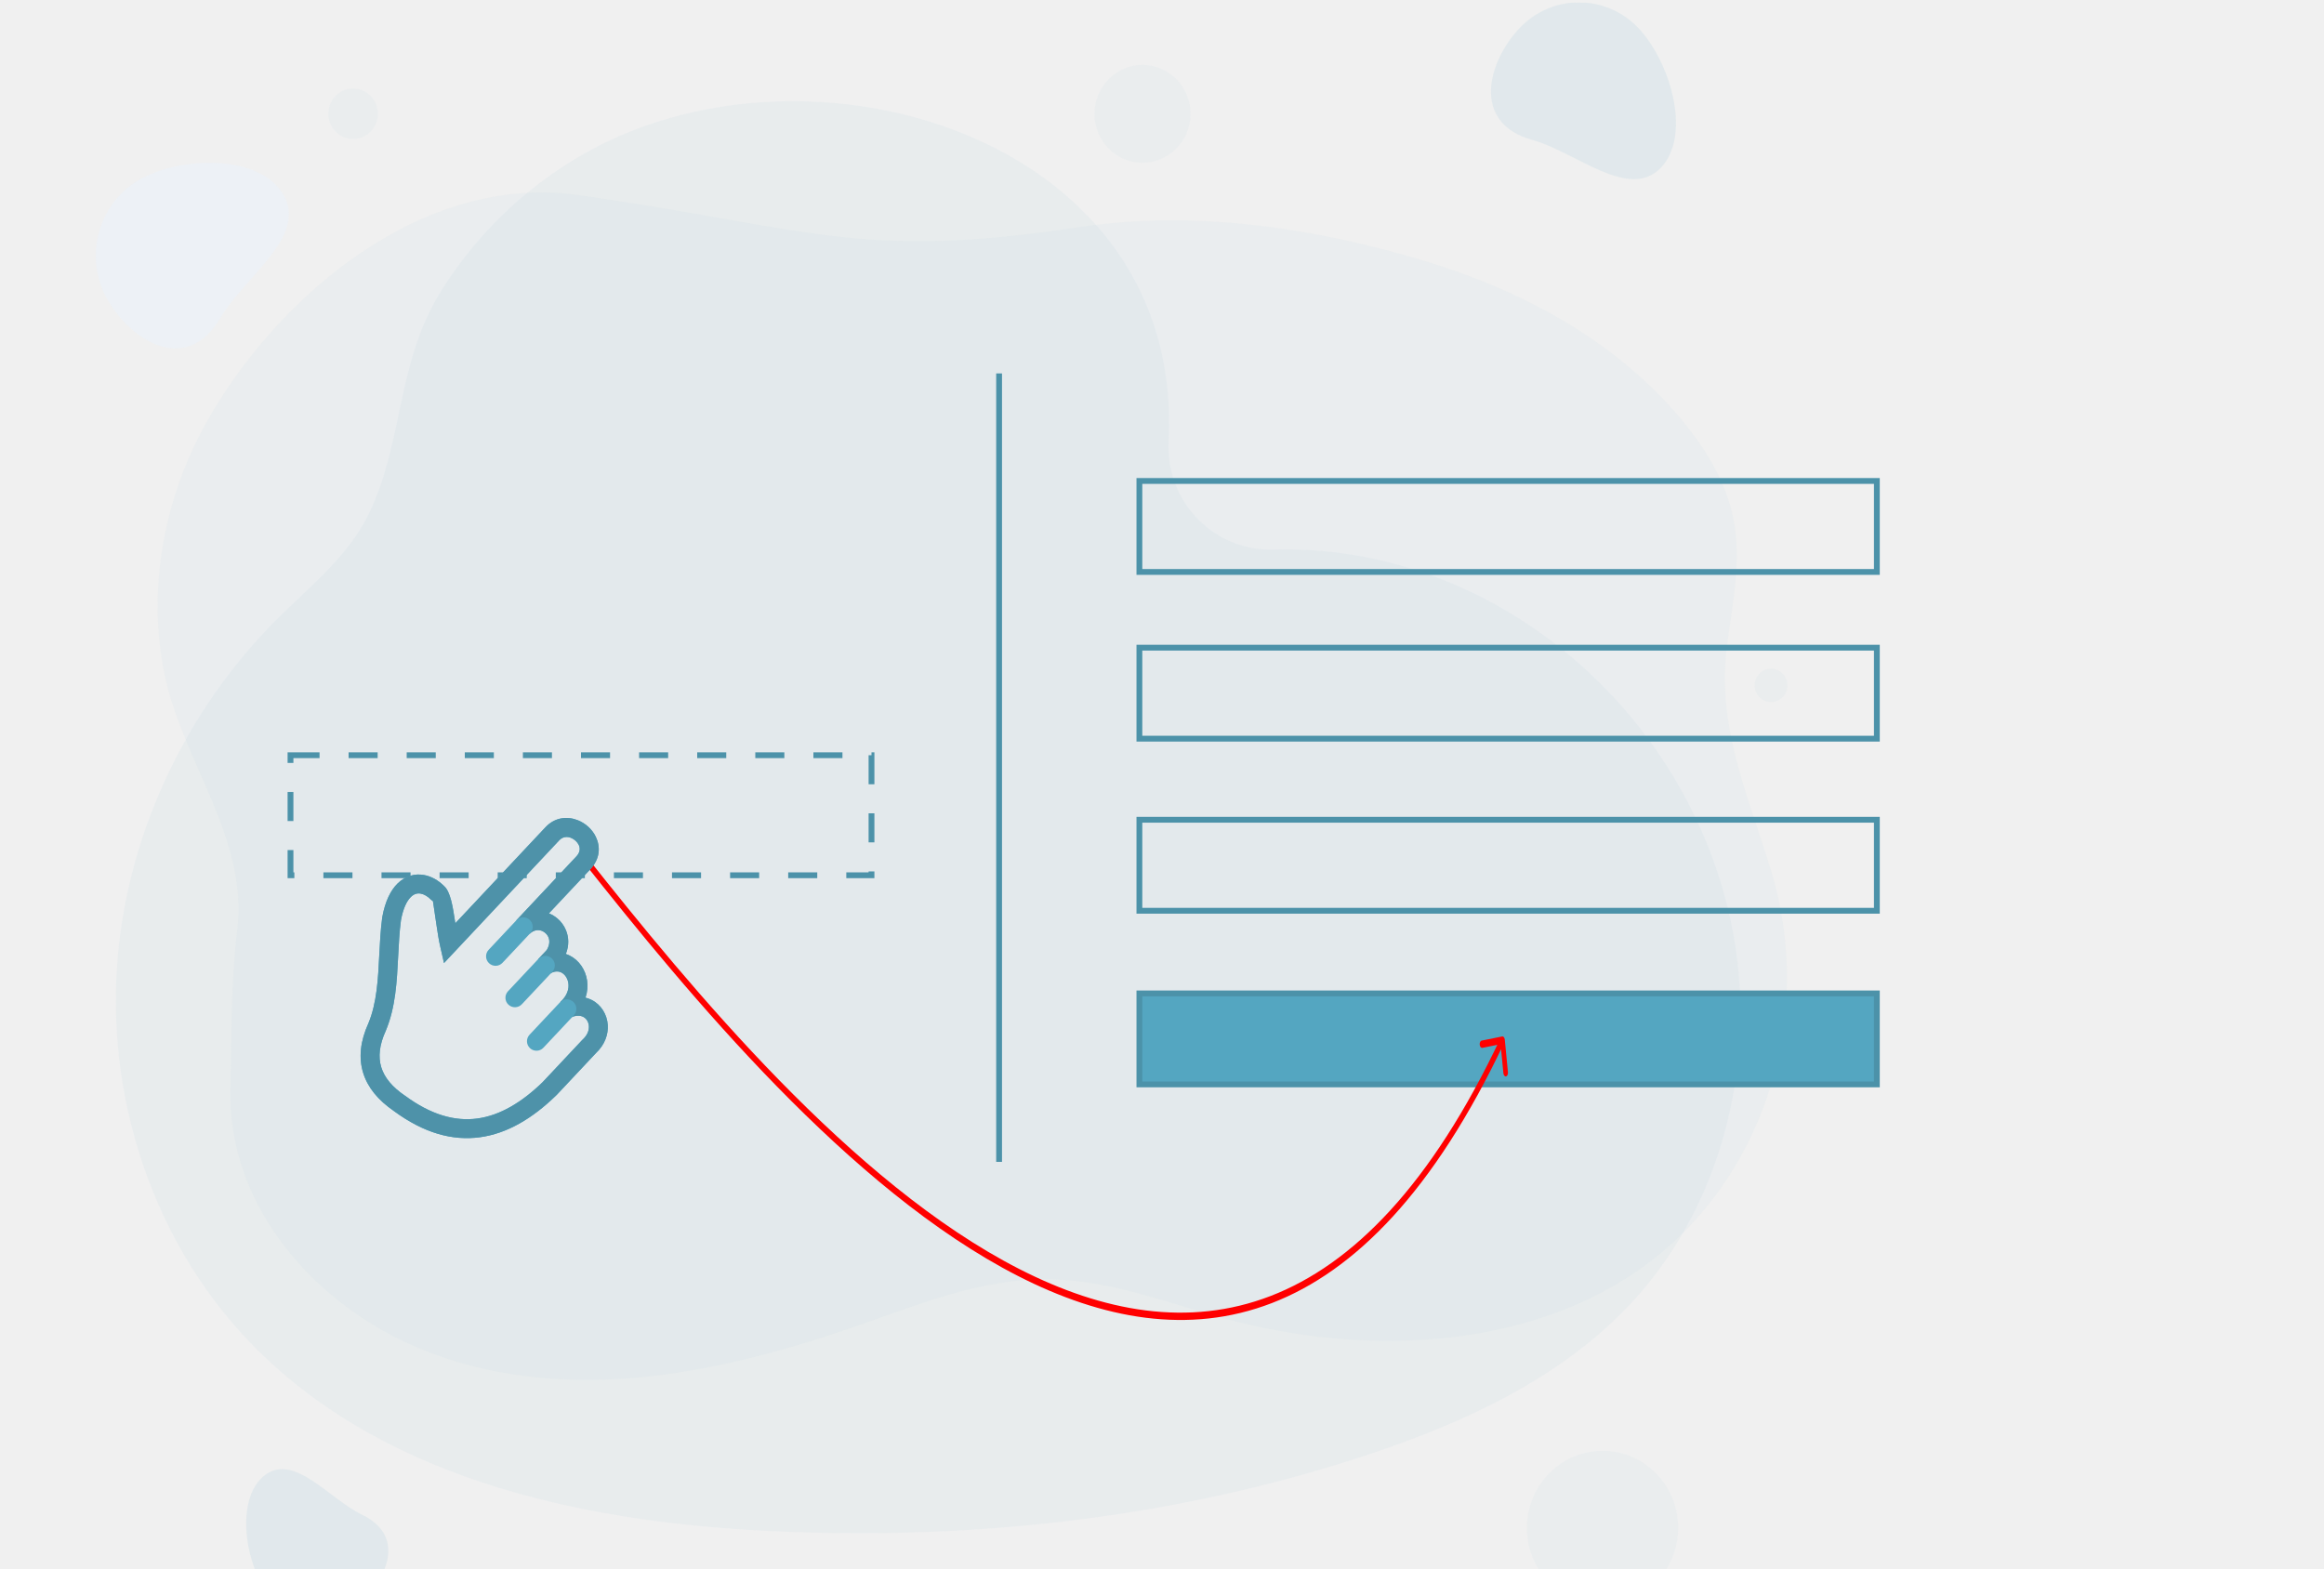
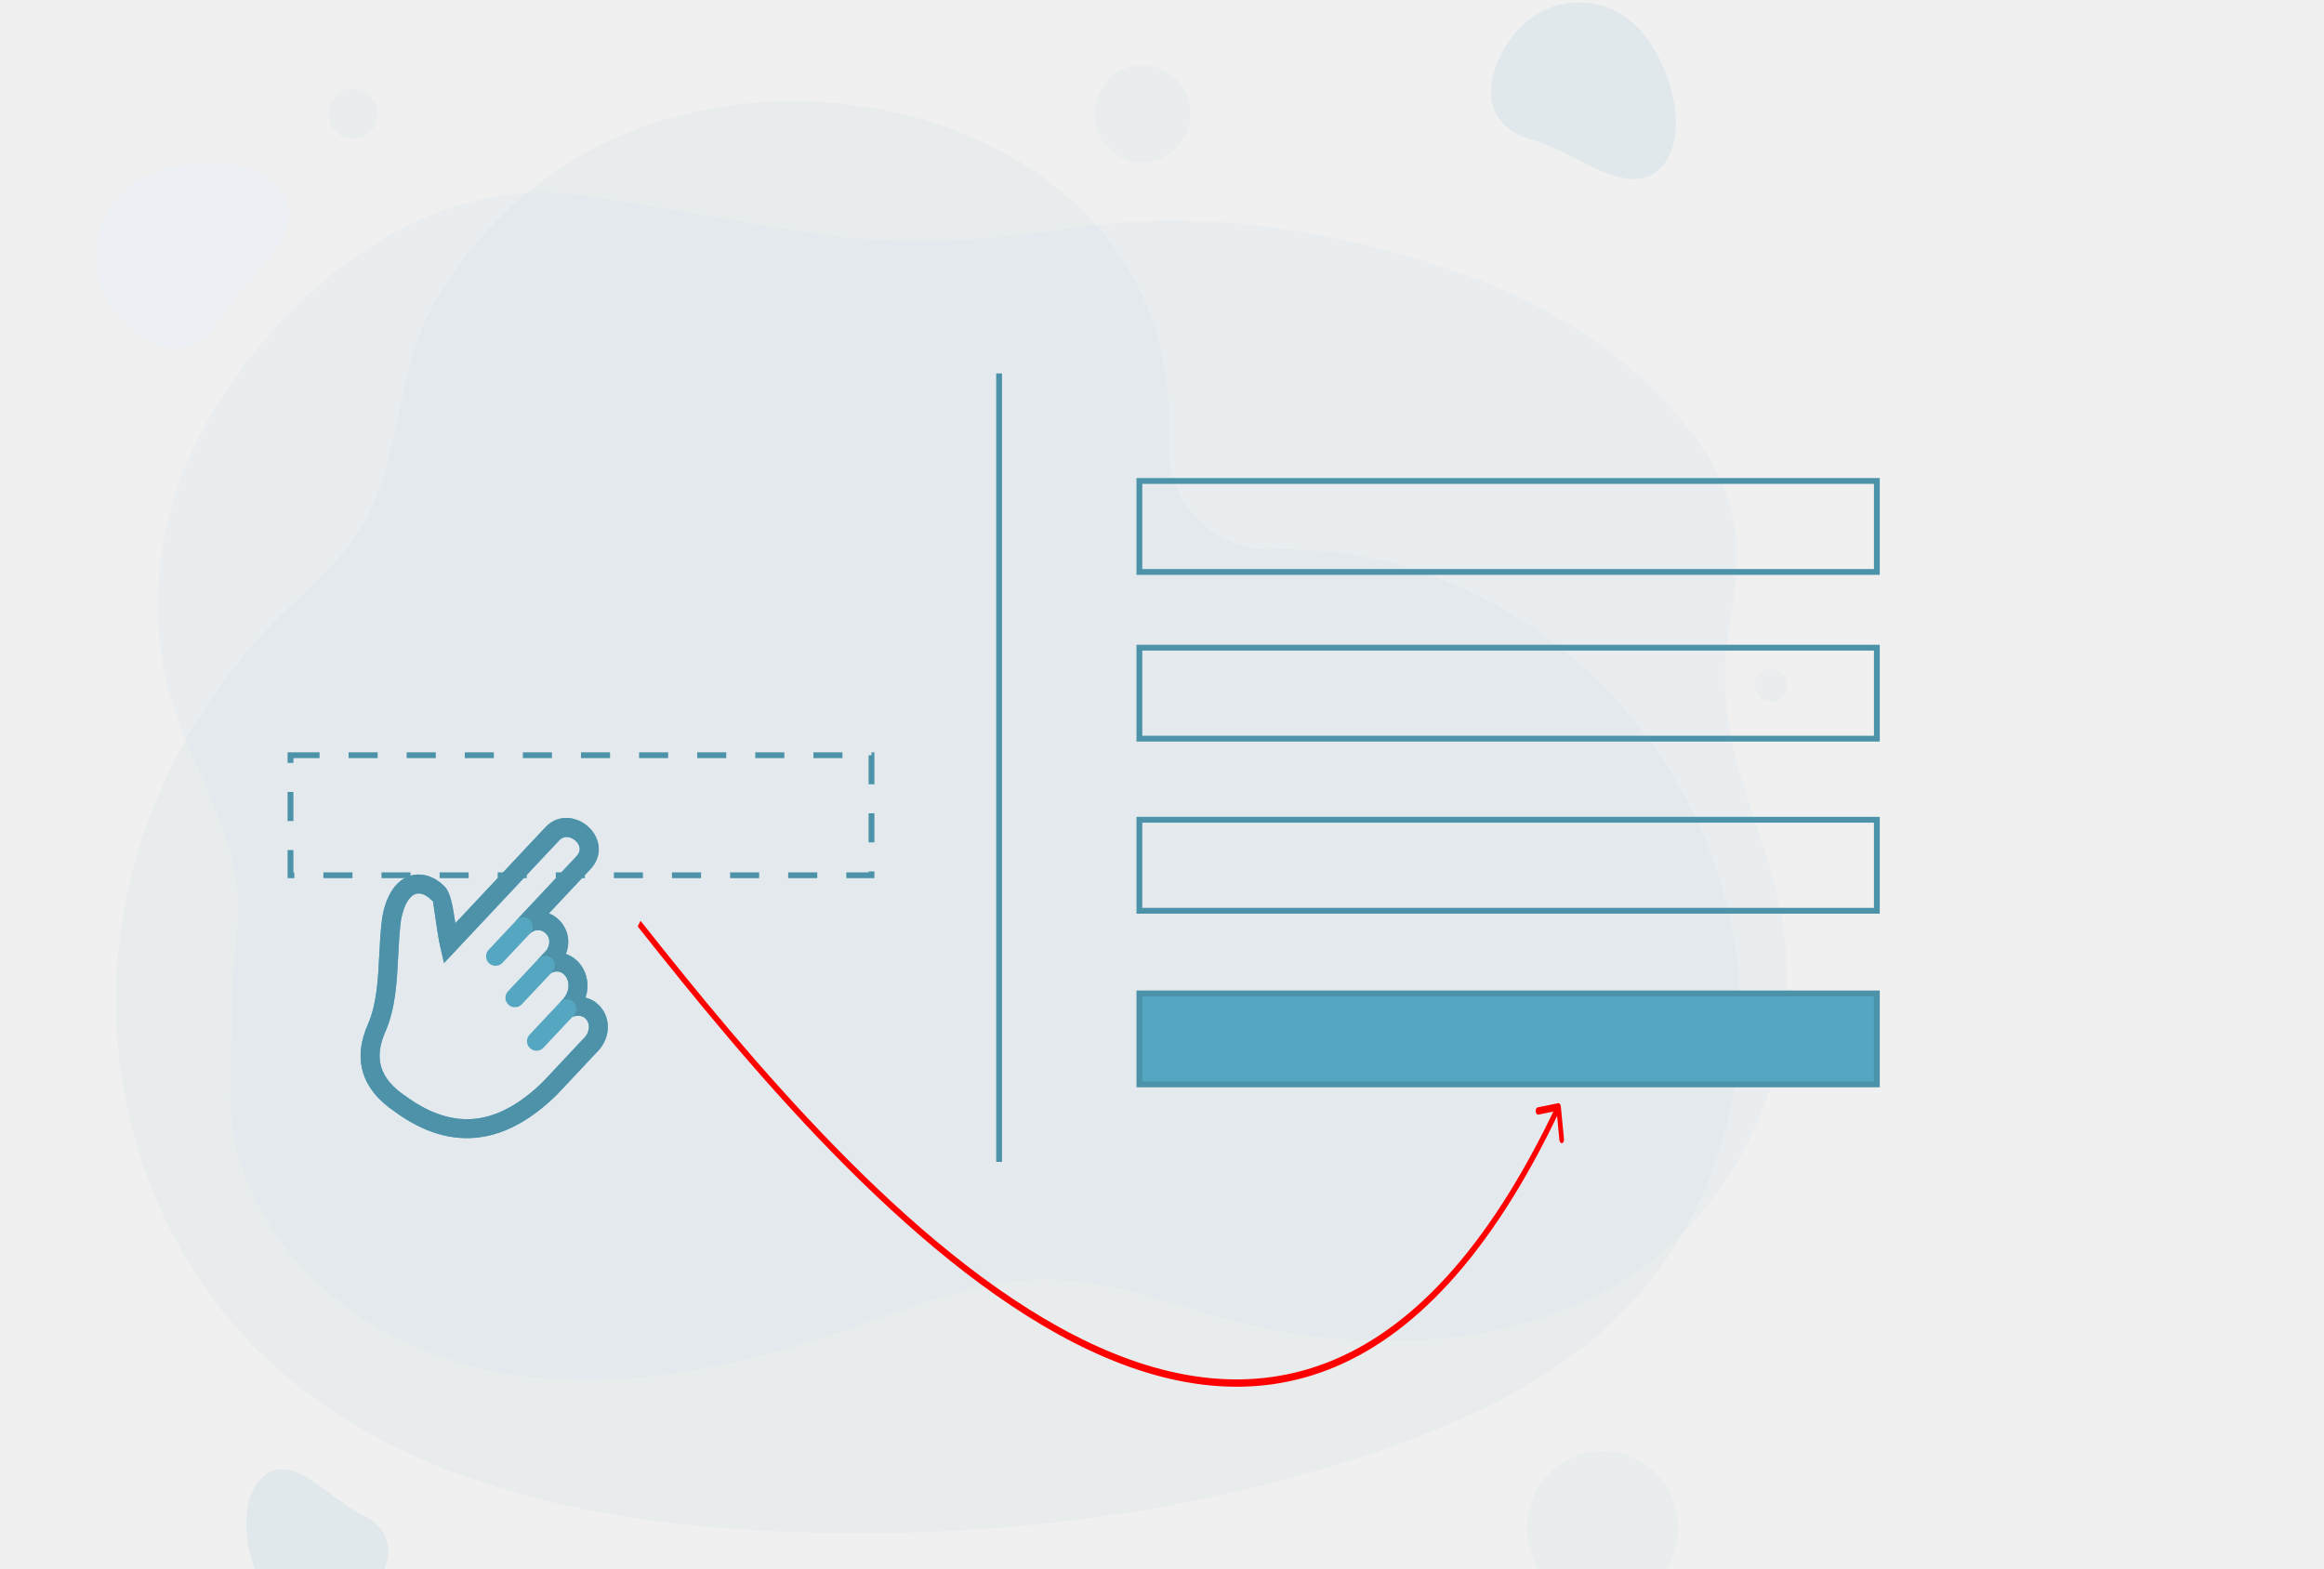
<svg xmlns="http://www.w3.org/2000/svg" width="400" height="270" viewBox="0 0 400 270" fill="none">
  <g clip-path="url(#clip0_21811_110073)">
    <g opacity="0.41">
      <path d="M20.436 181.515C19.922 176.701 19.801 171.849 20.093 167.016C21.472 144.322 31.762 122.44 47.718 106.546C53.41 100.876 59.959 95.719 63.484 88.444C69.423 76.19 68.242 62.535 75.763 50.351C83.29 38.154 94.666 28.349 107.77 22.926C146.848 6.765 203.698 26.7 201.126 75.829C201.119 76.006 201.107 76.26 201.107 76.584C200.948 86.77 209.193 94.888 219.146 94.603C255.899 93.55 288.936 120.728 297.53 156.912C303.057 180.183 297.225 206.32 281.193 223.845C269.226 236.923 252.679 244.636 236.011 250.217C202.599 261.405 167.041 265.262 131.927 263.517C99.055 261.887 64.081 254.13 41.646 229.598C29.679 216.513 22.336 199.312 20.424 181.508L20.436 181.515Z" fill="#a5c9db3d" />
    </g>
    <g opacity="0.31">
      <path d="M204.911 19.765C205.009 15.111 201.387 11.26 196.82 11.163C192.254 11.067 188.472 14.762 188.374 19.416C188.275 24.071 191.897 27.922 196.464 28.018C201.03 28.114 204.812 24.419 204.911 19.765Z" fill="#a5c9db3d" />
    </g>
    <g opacity="0.31">
      <path d="M56.514 19.811C56.634 22.208 58.641 24.054 60.992 23.927C63.348 23.8 65.159 21.758 65.038 19.354C64.917 16.956 62.91 15.111 60.56 15.238C58.203 15.364 56.393 17.407 56.514 19.811Z" fill="#a5c9db3d" />
    </g>
    <g opacity="0.31">
      <path d="M302.008 118.121C302.09 119.707 303.412 120.931 304.974 120.848C306.531 120.766 307.731 119.409 307.649 117.823C307.566 116.237 306.245 115.013 304.682 115.096C303.126 115.178 301.925 116.535 302.008 118.121Z" fill="#a5c9db3d" />
    </g>
    <g opacity="0.31">
      <path d="M288.843 263.282C288.997 255.952 283.293 249.888 276.103 249.738C268.913 249.588 262.96 255.408 262.806 262.738C262.652 270.068 268.356 276.132 275.546 276.282C282.736 276.432 288.69 270.612 288.843 263.282Z" fill="#a5c9db3d" />
    </g>
    <path opacity="0.8" d="M18.475 51.537C14.397 44.37 16.798 35.192 23.83 31.031C30.862 26.87 44.747 26.414 48.825 33.581C52.903 40.748 42.105 47.649 37.919 54.752C32.081 64.659 22.553 58.704 18.482 51.537H18.475Z" fill="#ECF1F7" />
    <path opacity="0.8" d="M61.37 276.088C56.32 279.805 49.275 278.644 45.636 273.494C41.996 268.344 40.611 257.587 45.667 253.87C50.717 250.153 56.694 258.018 62.322 260.733C70.167 264.513 66.432 272.371 61.376 276.088H61.37Z" fill="#a5c9db3d" />
    <path opacity="0.8" d="M261.572 4.805C267.048 -0.942 276.049 -1.075 281.677 4.5C287.304 10.075 291.344 23.122 285.869 28.868C280.393 34.615 271.278 26.185 263.707 24.08C253.143 21.143 256.097 10.551 261.572 4.805Z" fill="#a5c9db3d" />
    <path opacity="0.32" d="M30.73 83.35C27.033 93.98 26.023 105.593 28.417 116.578C31.632 131.35 42.716 144.34 40.829 160.095C39.699 169.551 39.895 178.215 39.667 187.507C39.197 206.579 52.549 222.372 68.206 230.275C80.923 236.694 95.387 238.387 109.342 237.163C121.906 236.059 134.274 232.768 146.216 228.683C157.725 224.751 168.892 219.86 181.304 220.228C191.626 220.533 201.192 224.364 210.987 227.021C234.369 233.37 262.032 232.469 281.907 218.706C303.695 203.624 312.492 175 304.876 149.985C300.792 136.57 295.342 124.938 297.311 110.648C298.283 103.614 299.731 96.46 298.391 89.489C297.158 83.071 293.639 77.299 289.46 72.276C278.191 58.722 262.159 50.077 245.485 44.996C226.568 39.231 205.575 36.085 185.909 39.072C147.708 44.876 139.393 39.231 99.458 33.567C72.704 29.774 47.594 51.016 35.398 72.923C33.55 76.246 31.987 79.741 30.73 83.35Z" fill="#a5c9db3d" />
    <line x1="171.961" y1="64.28" x2="171.961" y2="200" stroke="#4c92a9" />
    <rect x="196.109" y="82.79" width="126.931" height="15.663" stroke="#4c92a9" />
    <rect x="196.109" y="111.487" width="126.931" height="15.663" stroke="#4c92a9" />
    <rect x="196.109" y="141.11" width="126.931" height="15.663" stroke="#4c92a9" />
    <rect x="196.109" y="171" width="126.931" height="15.663" stroke="#4c92a9" fill="#54a6c1" />
    <rect x="50" y="130" width="100" height="20.663" stroke="#4c92a9" stroke-dasharray="5 5" />
-     <g transform="rotate(50) translate(-20 -190) skewX(25)">
+     <g transform="rotate(50) translate(-5 -190) skewX(25)">
      <path d="M273.851 106.624C273.657 106.428 273.34 106.426 273.144 106.62L269.945 109.785C269.748 109.979 269.747 110.295 269.941 110.492C270.135 110.688 270.452 110.69 270.648 110.496L273.492 107.683L276.305 110.527C276.499 110.723 276.815 110.725 277.012 110.53C277.208 110.336 277.21 110.02 277.016 109.823L273.851 106.624ZM100.528 208.427C129.931 209.283 173.118 209.649 209.033 196.961C226.999 190.614 243.175 180.99 254.895 166.5C266.621 152.003 273.855 132.674 273.996 106.978L272.996 106.973C272.856 132.472 265.683 151.573 254.118 165.871C242.547 180.176 226.549 189.712 208.699 196.018C172.983 208.636 129.973 208.284 100.558 207.428L100.528 208.427Z" fill="red" />
    </g>
    <g clip-path="url(#clip1_21811_110073)" transform="translate(-1 -65)">
      <path fill-rule="evenodd" clip-rule="evenodd" d="M96.753 253.53C92.621 257.558 88.259 260.131 83.593 260.761C78.877 261.397 73.953 260.052 68.769 256.228L68.771 256.225C66.067 254.369 64.278 252.192 63.502 249.661C62.717 247.098 62.989 244.256 64.421 241.109C65.862 237.632 66.071 233.521 66.279 229.411C66.388 227.251 66.498 225.092 66.786 222.942L66.797 222.874C67.295 220.108 68.257 218.227 69.437 217.072C70.103 216.421 70.838 215.989 71.605 215.753C72.392 215.512 73.197 215.476 73.988 215.62C75.233 215.847 76.429 216.518 77.428 217.514C78.549 218.493 78.947 221.13 79.344 223.767L79.368 223.923L94.88 207.401C96.531 205.644 98.685 205.47 100.505 206.211C101.159 206.477 101.768 206.869 102.291 207.352C102.813 207.835 103.249 208.413 103.553 209.05C104.37 210.759 104.299 212.827 102.594 214.643L95.479 222.222C96.008 222.433 96.5 222.729 96.934 223.095C97.569 223.631 98.084 224.322 98.412 225.123C98.905 226.323 98.975 227.743 98.392 229.211C98.633 229.292 98.866 229.39 99.092 229.505C99.885 229.909 100.563 230.52 101.073 231.268C101.572 231.998 101.914 232.857 102.048 233.775C102.186 234.719 102.114 235.73 101.776 236.732C102.144 236.822 102.493 236.951 102.819 237.115C103.645 237.527 104.318 238.156 104.799 238.92C105.269 239.667 105.552 240.54 105.607 241.457C105.703 243.062 105.111 244.806 103.617 246.228L96.805 253.484L96.753 253.53ZM83.154 257.535C87.055 257.008 90.799 254.77 94.425 251.249L94.422 251.247L101.239 243.987L101.318 243.912C102.09 243.196 102.399 242.369 102.356 241.638C102.334 241.275 102.227 240.937 102.05 240.655C101.883 240.39 101.649 240.172 101.363 240.028C100.842 239.768 100.114 239.756 99.235 240.144L97.469 237.454C98.607 236.415 98.969 235.233 98.824 234.243C98.761 233.811 98.609 233.42 98.39 233.1C98.183 232.797 97.918 232.555 97.617 232.401C97.102 232.139 96.426 232.146 95.691 232.577L93.673 230.053L95.114 228.519C95.605 227.692 95.642 226.935 95.403 226.351C95.28 226.052 95.081 225.787 94.833 225.577C94.588 225.371 94.299 225.223 93.994 225.154C93.425 225.024 92.767 225.173 92.184 225.723L89.871 223.42L100.211 212.406C100.841 211.736 100.892 211.022 100.621 210.457C100.493 210.19 100.305 209.942 100.076 209.731C99.847 209.519 99.577 209.345 99.286 209.227C98.625 208.958 97.85 209.015 97.263 209.639L77.42 230.775L76.736 227.781C76.518 226.825 76.324 225.535 76.129 224.245C75.819 222.186 75.533 220.14 75.521 220.133L75.183 219.868C74.631 219.304 74.014 218.933 73.415 218.824C73.127 218.772 72.841 218.782 72.573 218.865C72.285 218.953 71.997 219.126 71.723 219.395C70.996 220.107 70.379 221.394 70.011 223.407C69.747 225.388 69.64 227.486 69.534 229.583C69.311 233.985 69.088 238.388 67.406 242.413L67.385 242.463C66.301 244.842 66.071 246.915 66.621 248.709C67.177 250.524 68.548 252.139 70.655 253.576L70.706 253.606C75.155 256.89 79.283 258.057 83.154 257.535Z" fill="#54a6c1" />
      <path fill-rule="evenodd" clip-rule="evenodd" d="M96.753 253.53C92.621 257.558 88.259 260.131 83.593 260.761C78.877 261.397 73.953 260.052 68.769 256.228L68.771 256.225C66.067 254.369 64.278 252.192 63.502 249.661C62.717 247.098 62.989 244.256 64.421 241.109C65.862 237.632 66.071 233.521 66.279 229.411C66.388 227.251 66.498 225.092 66.786 222.942L66.797 222.874C67.295 220.108 68.257 218.227 69.437 217.072C70.103 216.421 70.838 215.989 71.605 215.753C72.392 215.512 73.197 215.476 73.988 215.62C75.233 215.847 76.429 216.518 77.428 217.514C78.549 218.493 78.947 221.13 79.344 223.767L79.368 223.923L94.88 207.401C96.531 205.644 98.685 205.47 100.505 206.211C101.159 206.477 101.768 206.869 102.291 207.352C102.813 207.835 103.249 208.413 103.553 209.05C104.37 210.759 104.299 212.827 102.594 214.643L95.479 222.222C96.008 222.433 96.5 222.729 96.934 223.095C97.569 223.631 98.084 224.322 98.412 225.123C98.905 226.323 98.975 227.743 98.392 229.211C98.633 229.292 98.866 229.39 99.092 229.505C99.885 229.909 100.563 230.52 101.073 231.268C101.572 231.998 101.914 232.857 102.048 233.775C102.186 234.719 102.114 235.73 101.776 236.732C102.144 236.822 102.493 236.951 102.819 237.115C103.645 237.527 104.318 238.156 104.799 238.92C105.269 239.667 105.552 240.54 105.607 241.457C105.703 243.062 105.111 244.806 103.617 246.228L96.805 253.484L96.753 253.53ZM83.154 257.535C87.055 257.008 90.799 254.77 94.425 251.249L94.422 251.247L101.239 243.987L101.318 243.912C102.09 243.196 102.399 242.369 102.356 241.638C102.334 241.275 102.227 240.937 102.05 240.655C101.883 240.39 101.649 240.172 101.363 240.028C100.842 239.768 100.114 239.756 99.235 240.144L97.469 237.454C98.607 236.415 98.969 235.233 98.824 234.243C98.761 233.811 98.609 233.42 98.39 233.1C98.183 232.797 97.918 232.555 97.617 232.401C97.102 232.139 96.426 232.146 95.691 232.577L93.673 230.053L95.114 228.519C95.605 227.692 95.642 226.935 95.403 226.351C95.28 226.052 95.081 225.787 94.833 225.577C94.588 225.371 94.299 225.223 93.994 225.154C93.425 225.024 92.767 225.173 92.184 225.723L89.871 223.42L100.211 212.406C100.841 211.736 100.892 211.022 100.621 210.457C100.493 210.19 100.305 209.942 100.076 209.731C99.847 209.519 99.577 209.345 99.286 209.227C98.625 208.958 97.85 209.015 97.263 209.639L77.42 230.775L76.736 227.781C76.518 226.825 76.324 225.535 76.129 224.245C75.819 222.186 75.533 220.14 75.521 220.133L75.183 219.868C74.631 219.304 74.014 218.933 73.415 218.824C73.127 218.772 72.841 218.782 72.573 218.865C72.285 218.953 71.997 219.126 71.723 219.395C70.996 220.107 70.379 221.394 70.011 223.407C69.747 225.388 69.64 227.486 69.534 229.583C69.311 233.985 69.088 238.388 67.406 242.413L67.385 242.463C66.301 244.842 66.071 246.915 66.621 248.709C67.177 250.524 68.548 252.139 70.655 253.576L70.706 253.606C75.155 256.89 79.283 258.057 83.154 257.535Z" fill="#4e92a9" />
      <path fill-rule="evenodd" clip-rule="evenodd" d="M89.868 223.421C90.484 222.764 91.518 222.732 92.176 223.35C92.835 223.969 92.868 225.002 92.251 225.659L87.484 230.736C86.867 231.393 85.834 231.425 85.176 230.807C84.517 230.188 84.484 229.155 85.1 228.498L89.868 223.421Z" fill="#54a6c1" />
      <path fill-rule="evenodd" clip-rule="evenodd" d="M93.672 230.053C94.289 229.396 95.322 229.364 95.981 229.982C96.639 230.6 96.673 231.633 96.056 232.29L90.819 237.868C90.203 238.525 89.169 238.557 88.511 237.939C87.852 237.321 87.819 236.288 88.436 235.63L93.672 230.053Z" fill="#54a6c1" />
      <path fill-rule="evenodd" clip-rule="evenodd" d="M97.379 237.538C97.996 236.881 99.029 236.849 99.688 237.468C100.346 238.086 100.38 239.119 99.763 239.776L94.526 245.354C93.909 246.01 92.876 246.042 92.218 245.424C91.559 244.806 91.526 243.773 92.142 243.116L97.379 237.538Z" fill="#54a6c1" />
    </g>
  </g>
  <defs>
    <clipPath id="clip0_21811_110073">
      <rect width="324" height="309.19" fill="white" transform="translate(0 0.405273)" />
    </clipPath>
    <clipPath id="clip1_21811_110073">
      <rect width="44.892" height="58.787" fill="white" transform="matrix(0.729032 0.68448 -0.684476 0.729035 89.6758 195.508)" />
    </clipPath>
  </defs>
</svg>
